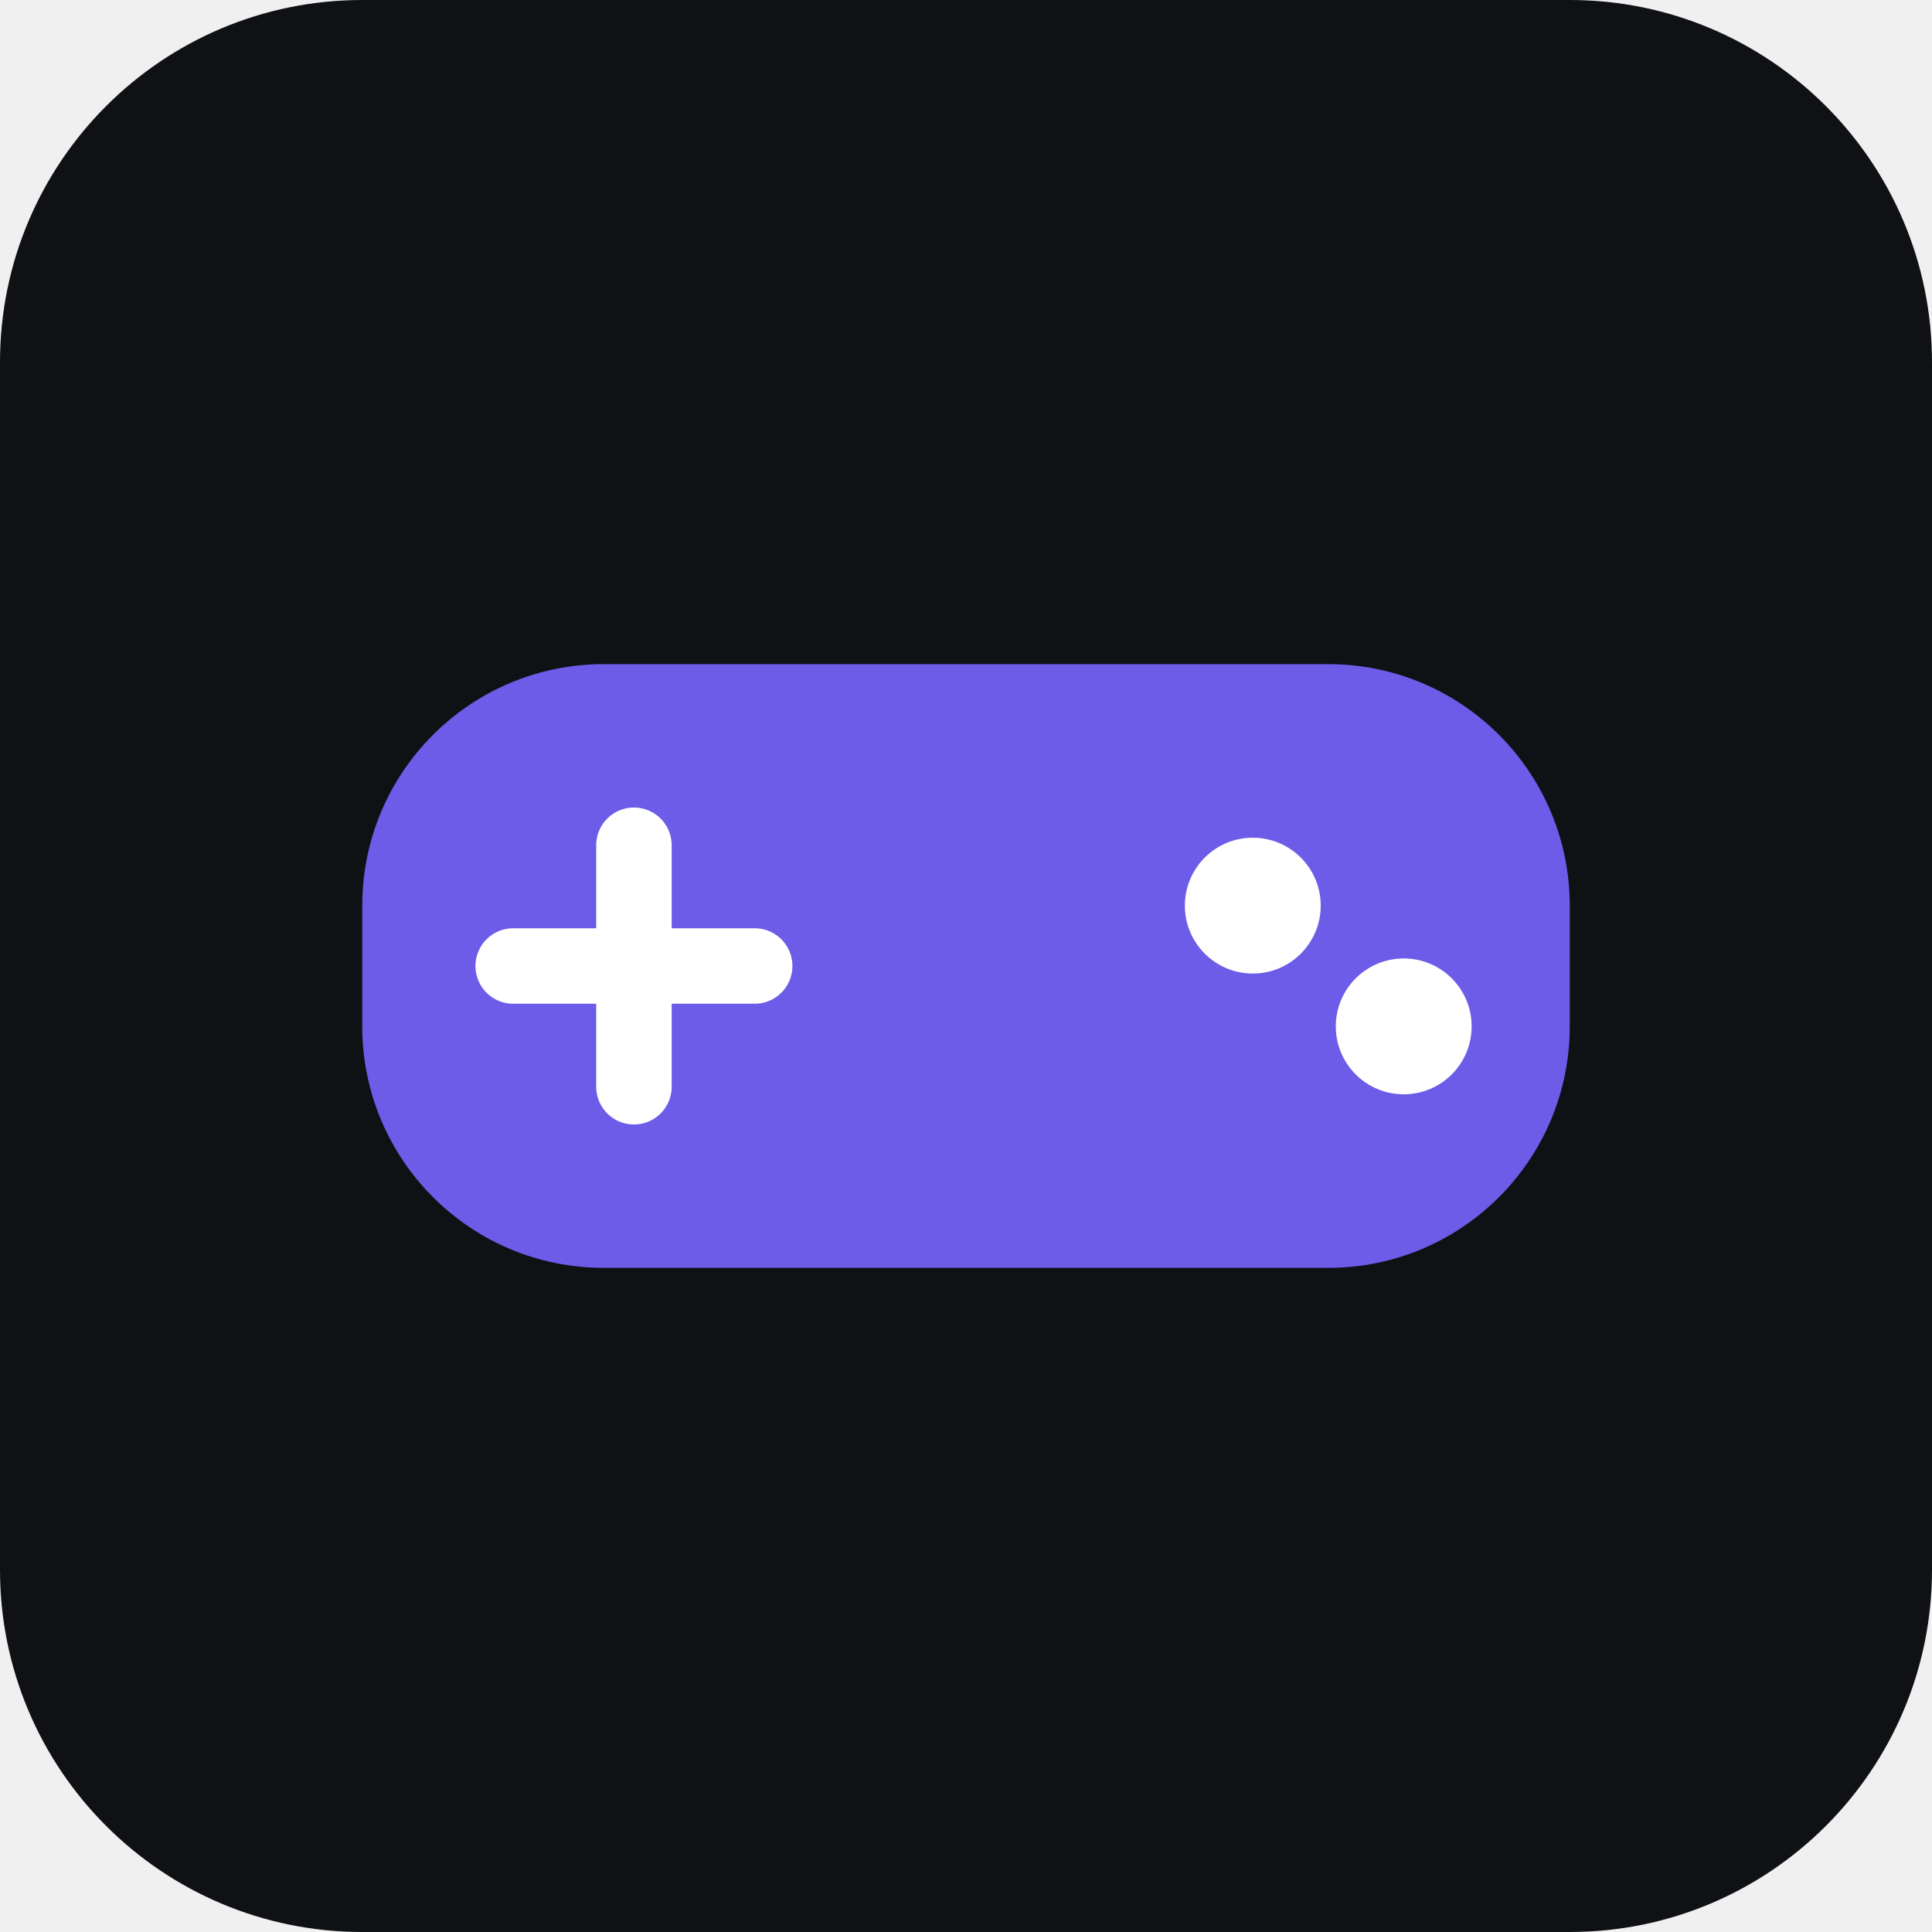
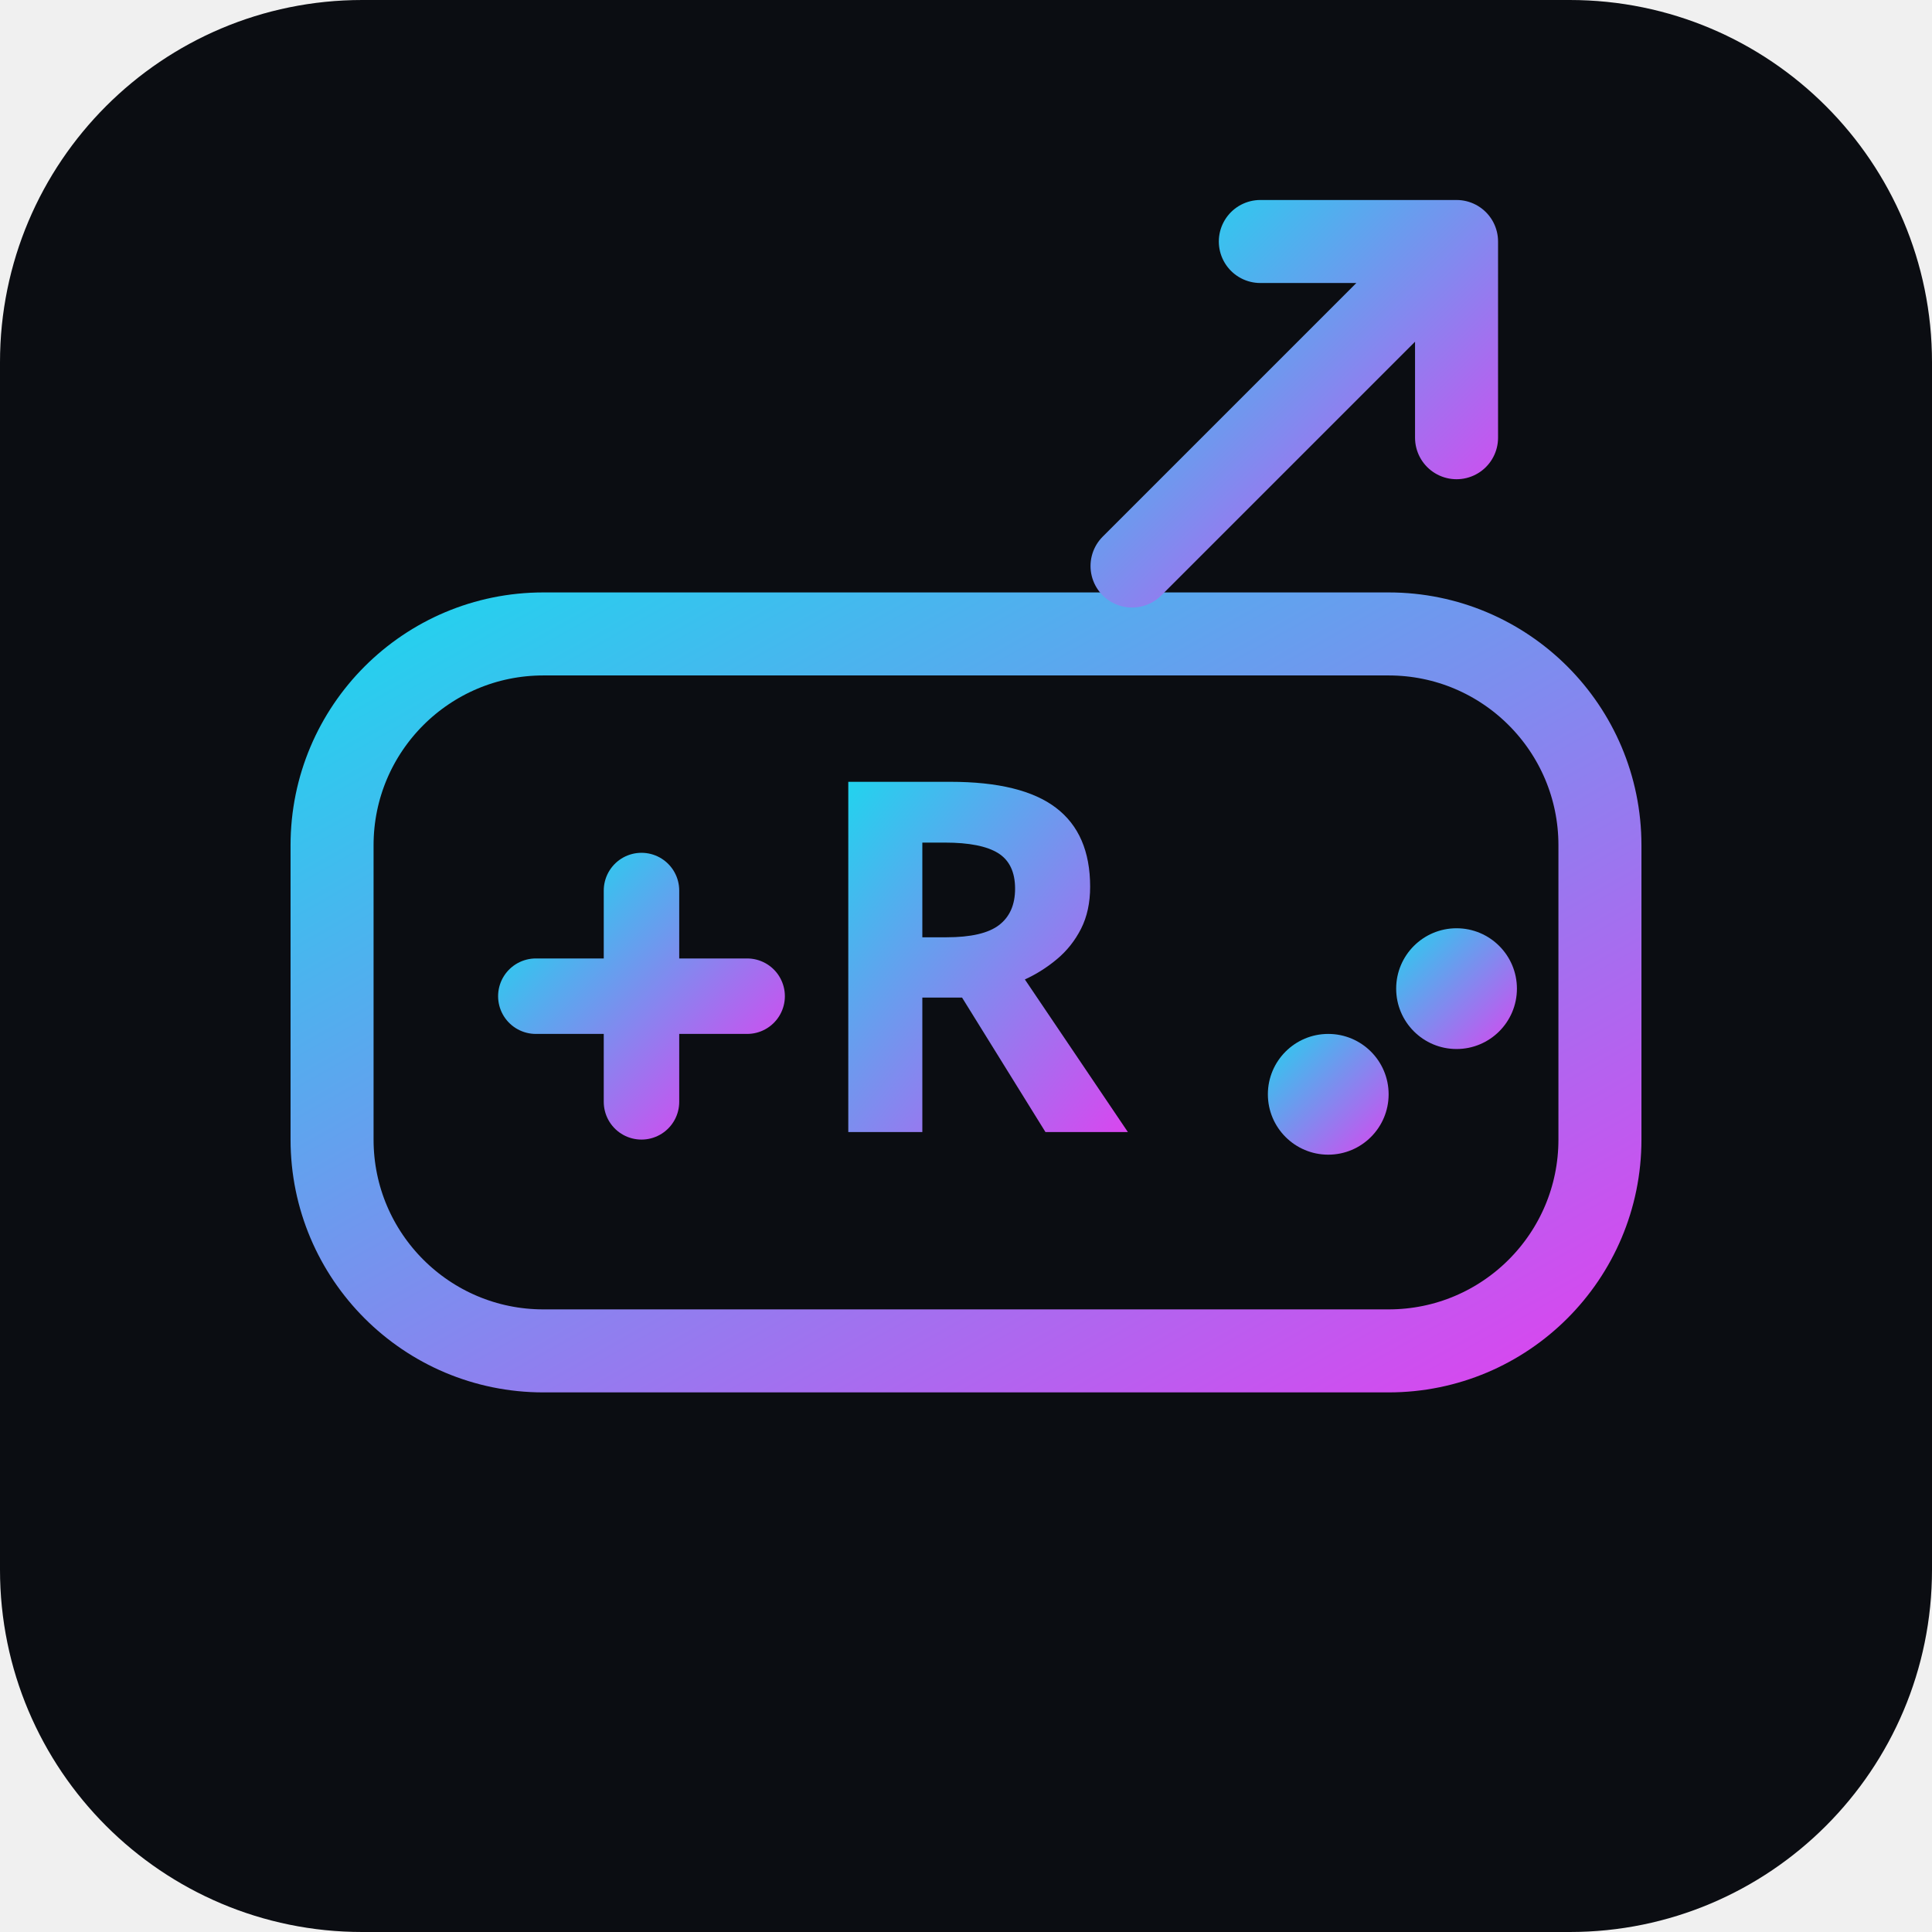
<svg xmlns="http://www.w3.org/2000/svg" viewBox="0 0 512 512">
-   <rect width="512" height="512" rx="96" fill="#0f1115" />
-   <rect x="96" y="176" width="320" height="160" rx="64" fill="#6c5ce7" />
-   <path d="M168 224v64M136 256h64" stroke="#fff" stroke-width="20" stroke-linecap="round" />
-   <circle cx="332" cy="240" r="18" fill="#fff" />
-   <circle cx="372" cy="272" r="18" fill="#fff" />
+   <defs>
+     <linearGradient id="g" x1="0" y1="0" x2="1" y2="1">
+       <stop offset="0" stop-color="#22d3ee" />
+       <stop offset="1" stop-color="#d946ef" />
+     </linearGradient>
+   </defs>
+   <rect width="512" height="512" rx="96" fill="#0b0d12" />
+   <rect x="88" y="168" width="336" height="190" rx="56" fill="none" stroke="url(#g)" stroke-width="22" />
+   <path d="M142 264h56M170 236v56" stroke="url(#g)" stroke-width="20" stroke-linecap="round" />
+   <text x="256" y="300" text-anchor="middle" font-family="system-ui,sans-serif" font-weight="800" font-size="130" fill="url(#g)">R</text>
+   <circle cx="352" cy="290" r="16" fill="url(#g)" />
+   <circle cx="386" cy="262" r="16" fill="url(#g)" />
+   <path d="M300 150l86-86m0 0h-52m52 0v52" stroke="url(#g)" stroke-width="22" stroke-linecap="round" stroke-linejoin="round" fill="none" />
</svg>
